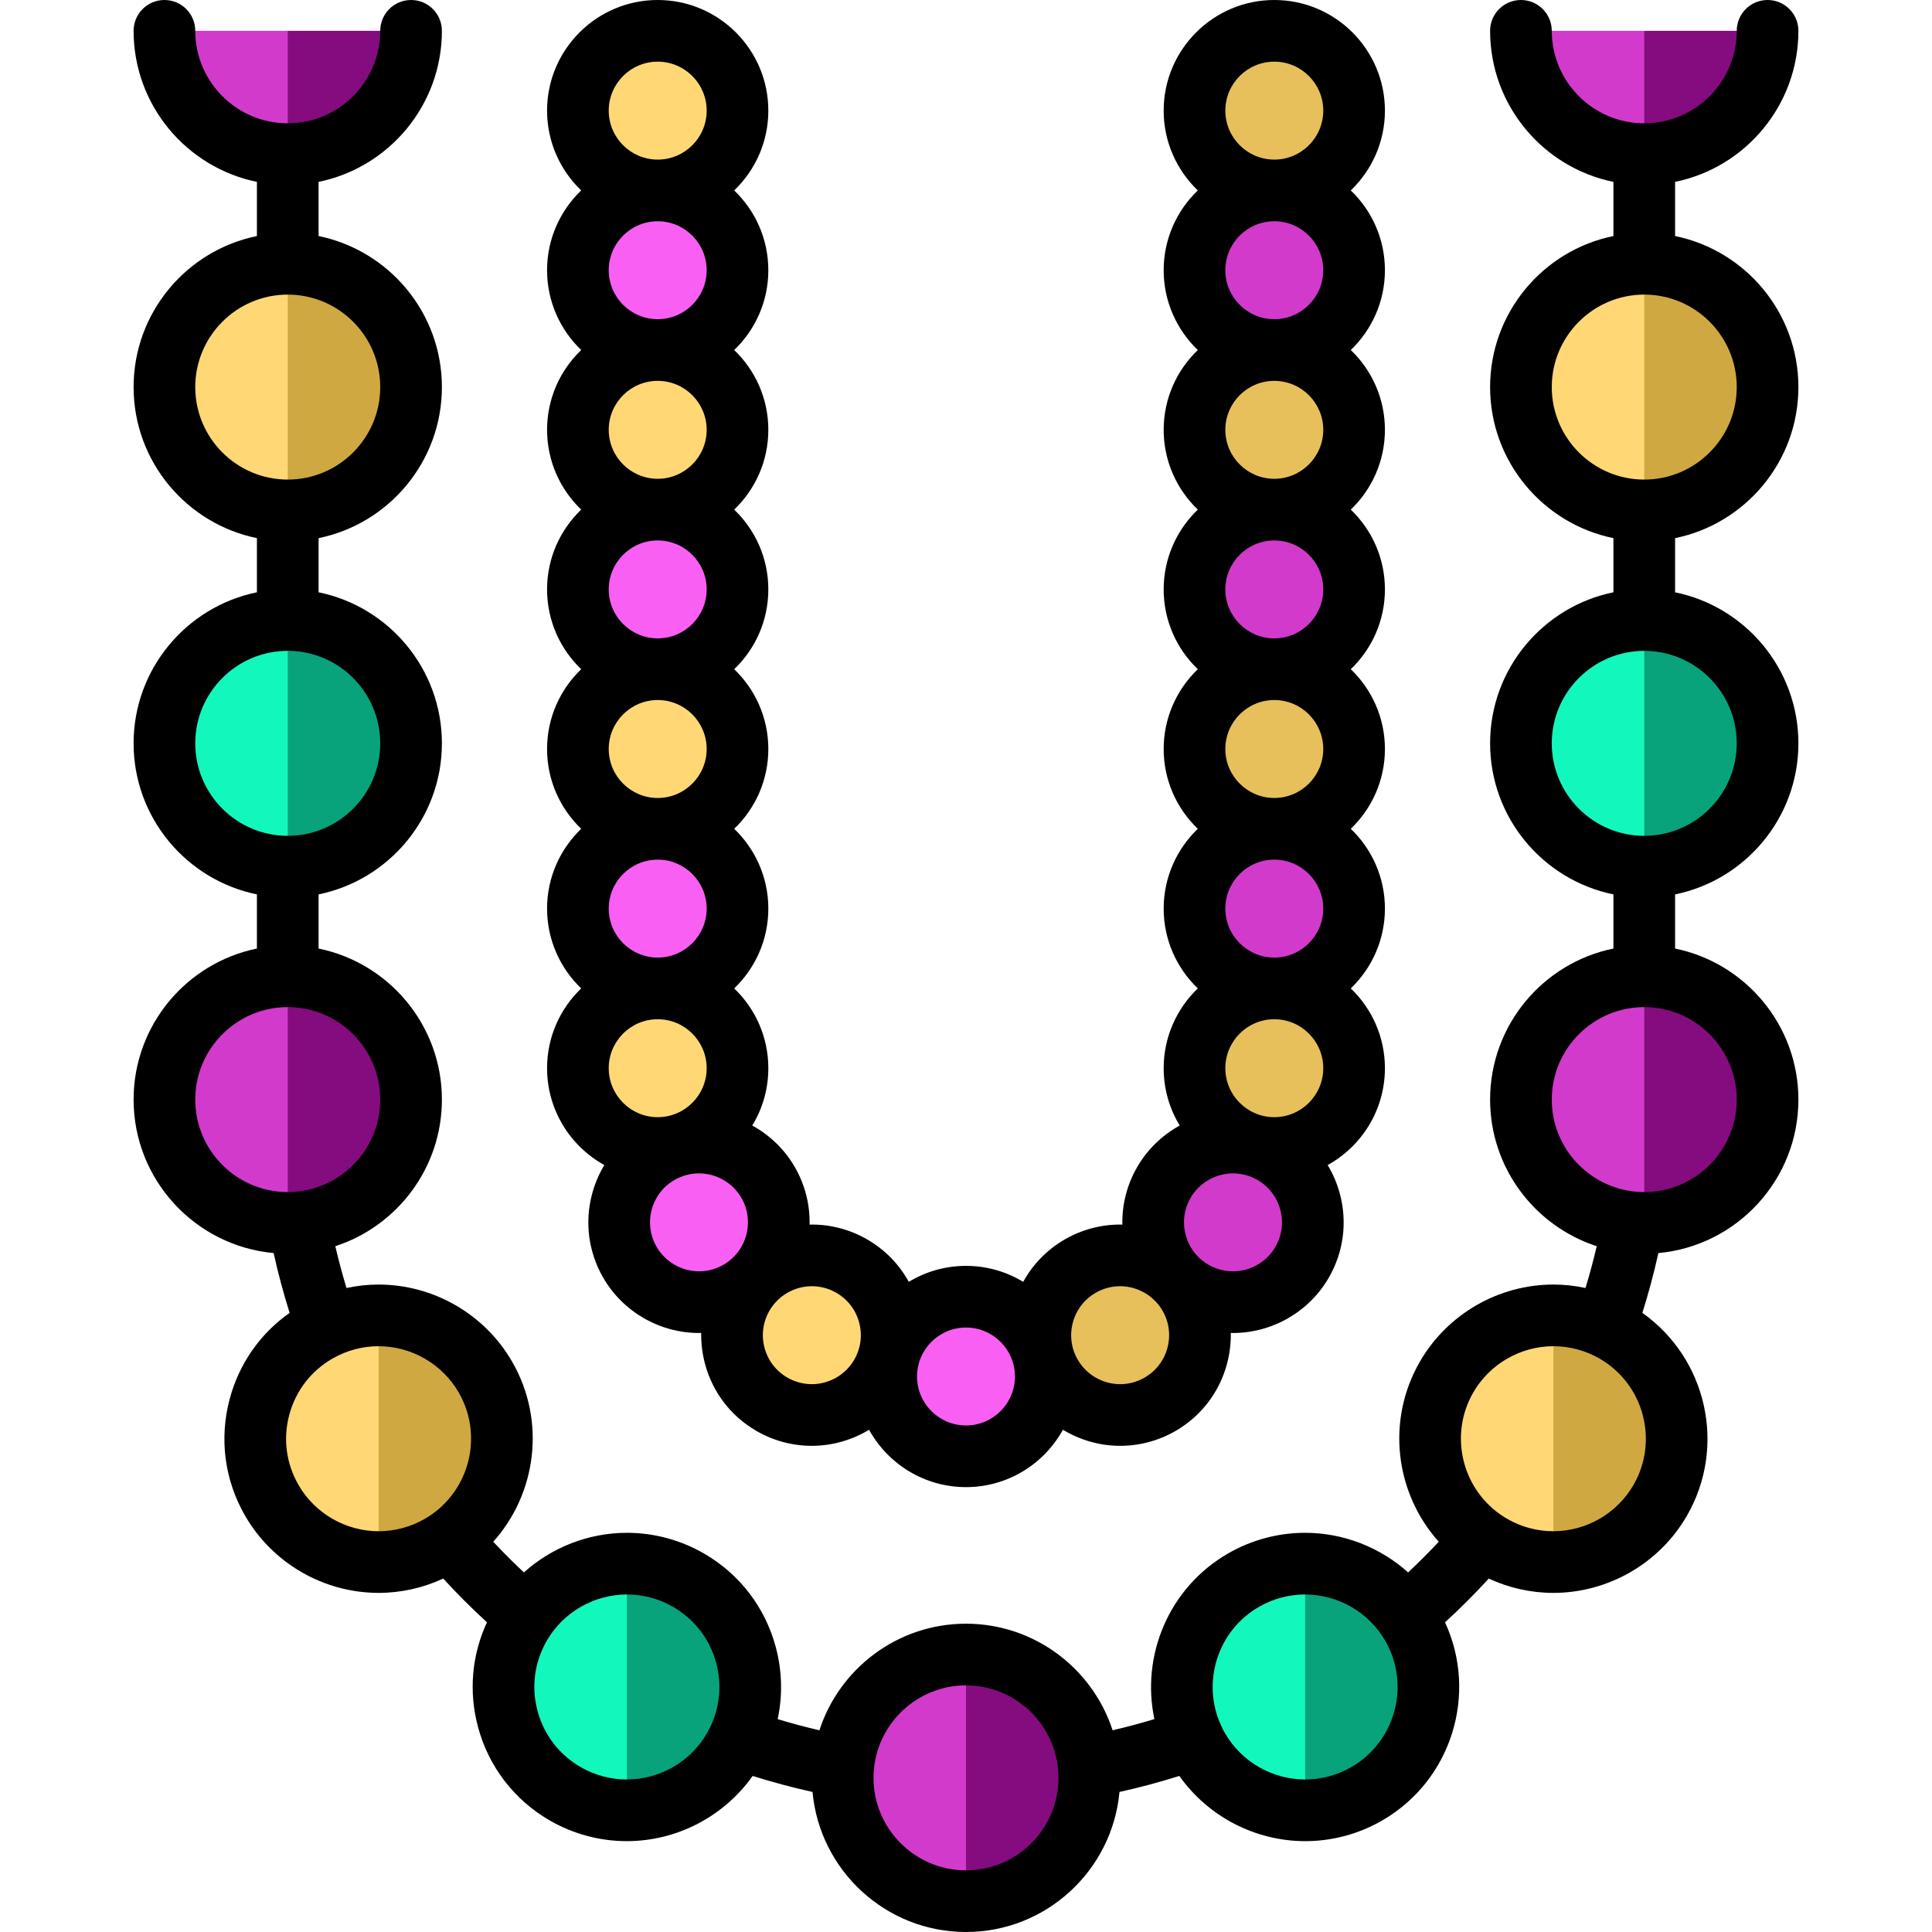
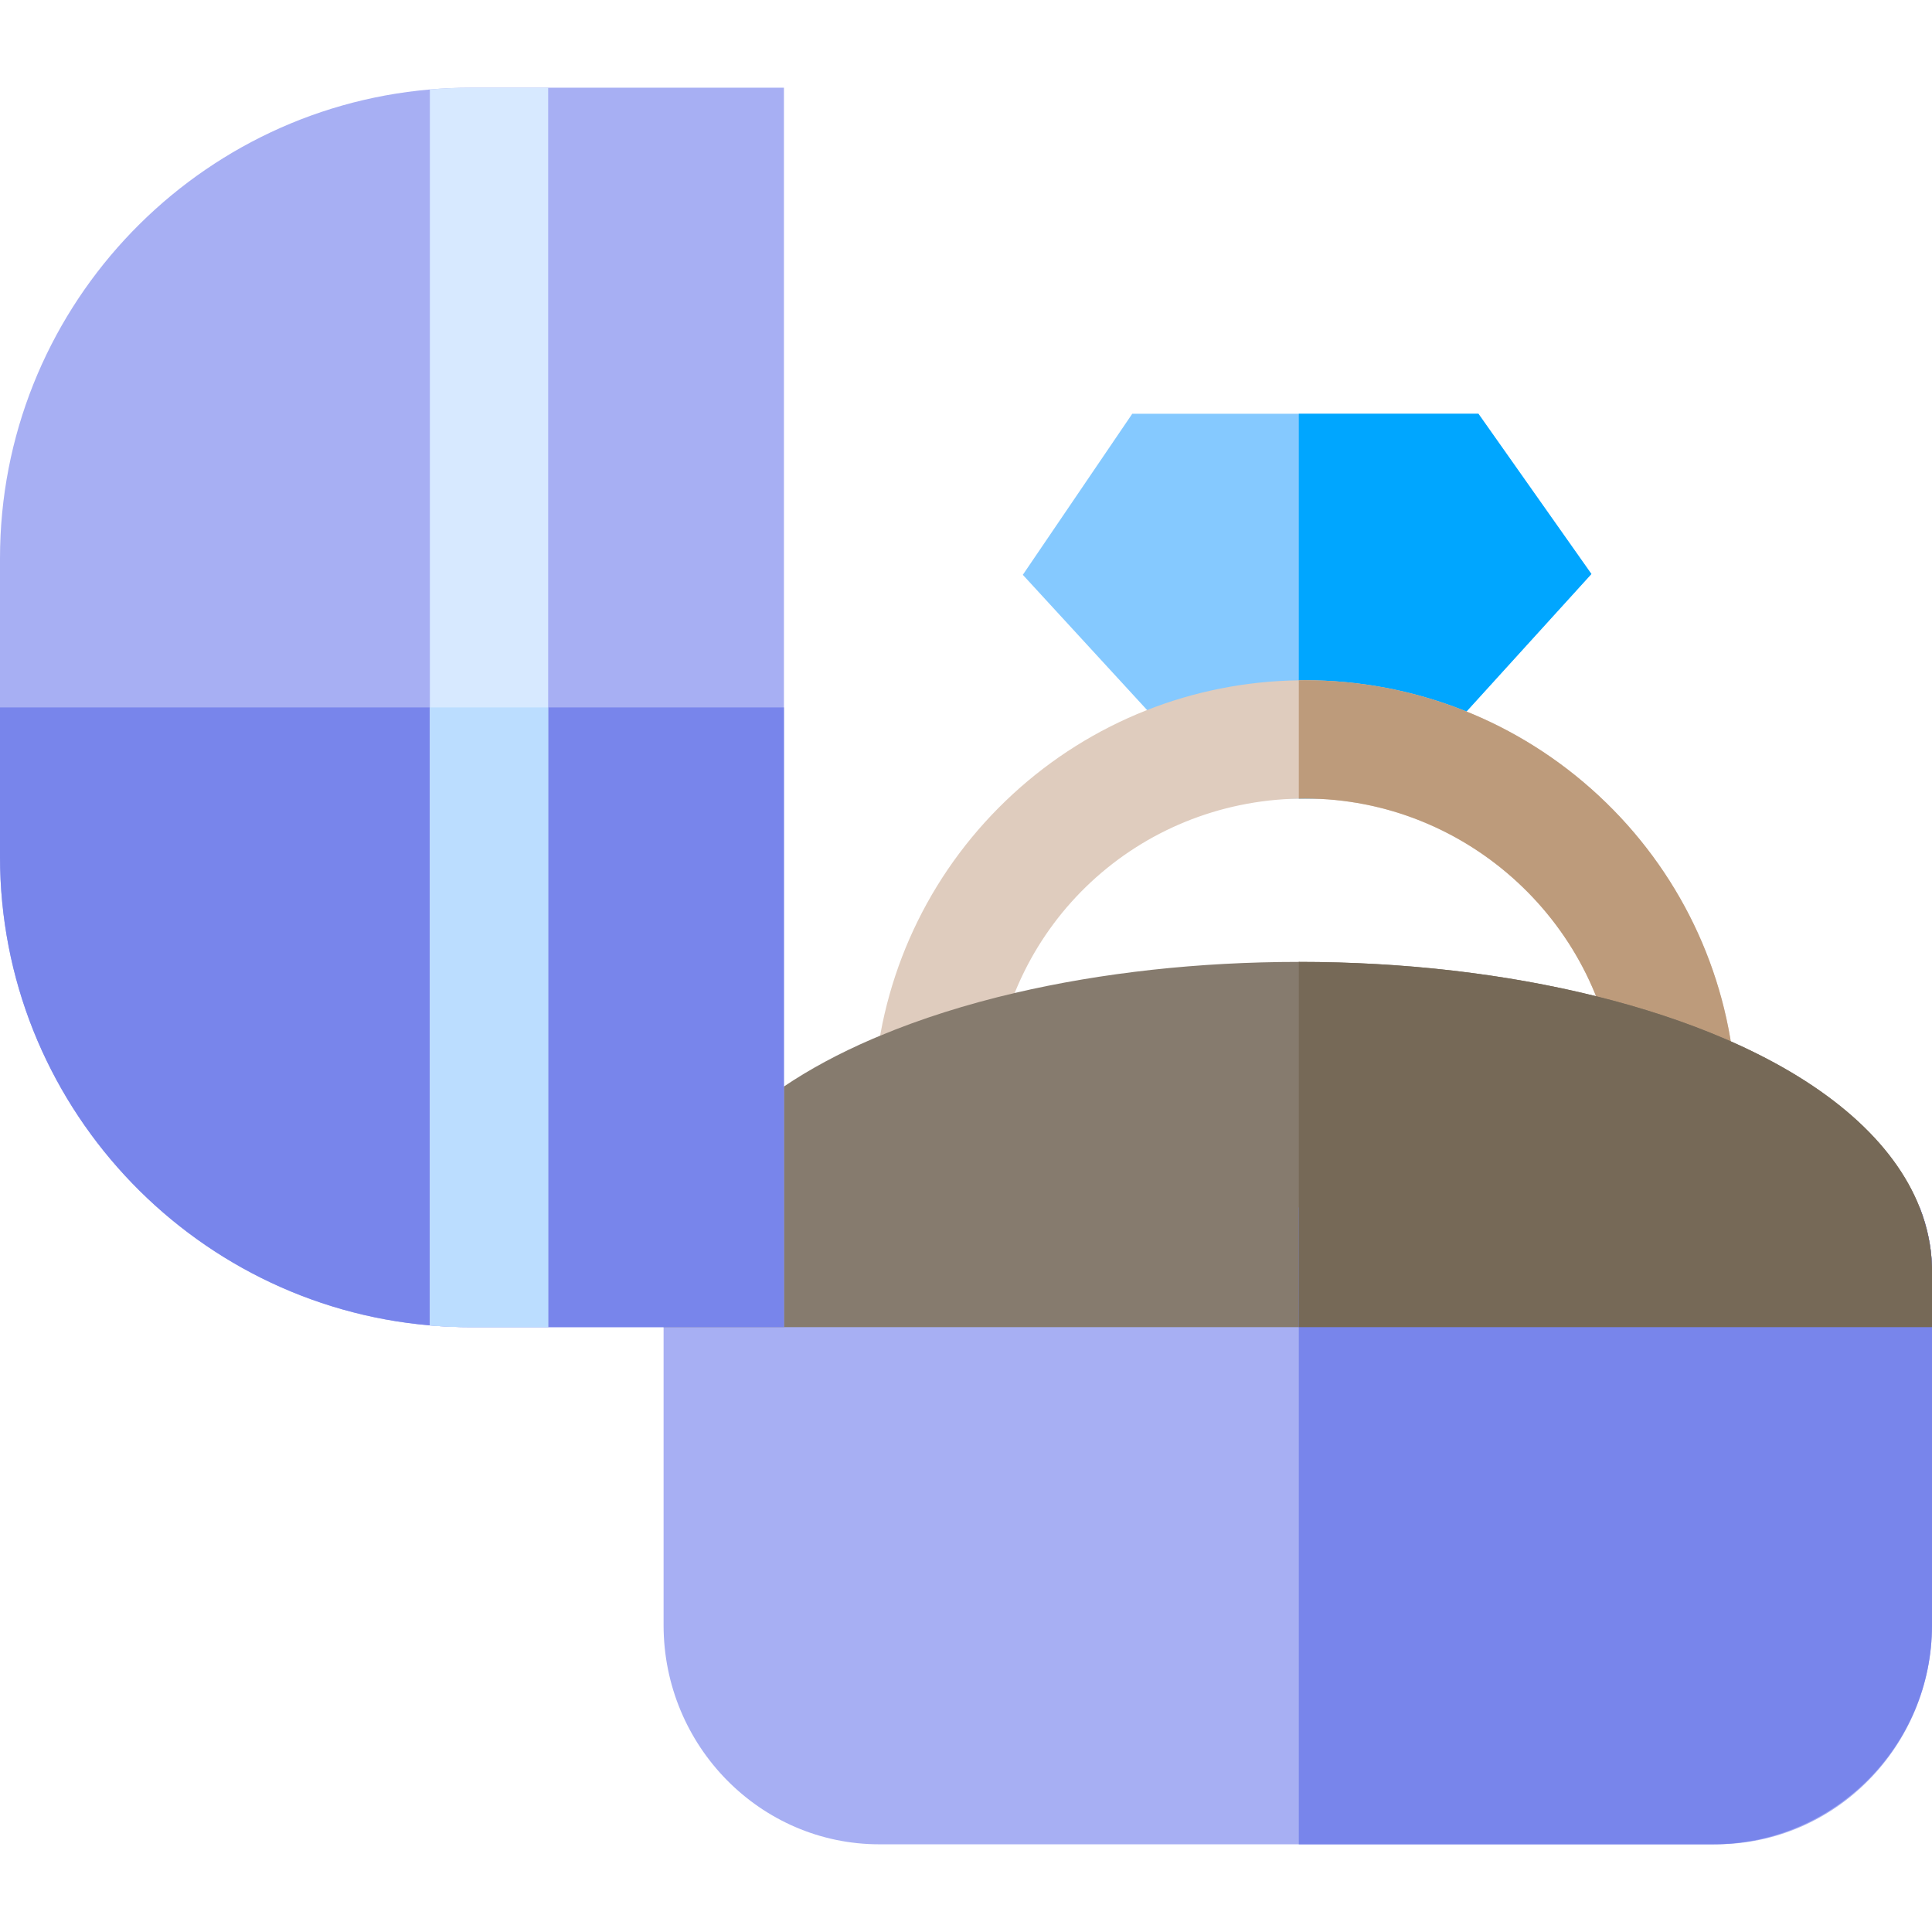
- <svg xmlns="http://www.w3.org/2000/svg" height="800px" width="800px" version="1.1" id="Layer_1" viewBox="0 0 512 512" xml:space="preserve">
-   <path style="fill:#840C7F;" d="M288.68,471.149c0-18.05-14.631-32.681-32.681-32.681l-10.894,32.681l10.894,32.681  C274.049,503.83,288.68,489.199,288.68,471.149z" />
-   <path style="fill:#D23ACB;" d="M223.319,471.149c0,18.05,14.631,32.681,32.681,32.681v-65.362  C237.95,438.468,223.319,453.099,223.319,471.149z" />
-   <path style="fill:#08A37B;" d="M378.553,447.073c0-18.05-14.631-32.681-32.681-32.681l-10.894,32.681l10.894,32.681  C363.921,479.754,378.553,465.123,378.553,447.073z" />
-   <path style="fill:#12F8BC;" d="M313.191,447.073c0,18.05,14.631,32.681,32.681,32.681v-65.362  C327.822,414.392,313.191,429.024,313.191,447.073z" />
-   <path style="fill:#D0A842;" d="M444.344,381.277c0-18.05-14.631-32.681-32.681-32.681l-10.894,32.681l10.894,32.681  C429.712,413.957,444.344,399.326,444.344,381.277z" />
-   <path style="fill:#FFD875;" d="M378.982,381.277c0,18.05,14.631,32.681,32.681,32.681v-65.362  C393.614,348.596,378.982,363.227,378.982,381.277z" />
-   <path style="fill:#D0A842;" d="M108.936,102.582c0-18.05-14.631-32.681-32.681-32.681l-10.894,32.681l10.894,32.681  C94.304,135.263,108.936,120.63,108.936,102.582z" />
-   <path style="fill:#FFD875;" d="M43.574,102.582c0,18.05,14.631,32.681,32.681,32.681V69.901  C58.205,69.901,43.574,84.532,43.574,102.582z" />
-   <path style="fill:#08A37B;" d="M108.936,196.993c0-18.05-14.631-32.681-32.681-32.681l-10.894,32.681l10.894,32.681  C94.304,229.673,108.936,215.042,108.936,196.993z" />
-   <path style="fill:#12F8BC;" d="M43.574,196.993c0,18.05,14.631,32.681,32.681,32.681v-65.362  C58.205,164.312,43.574,178.944,43.574,196.993z" />
-   <path style="fill:#840C7F;" d="M108.936,291.404c0-18.05-14.631-32.681-32.681-32.681l-10.894,32.681l10.894,32.681  C94.304,324.085,108.936,309.454,108.936,291.404z" />
-   <path style="fill:#D23ACB;" d="M43.574,291.404c0,18.05,14.631,32.681,32.681,32.681v-65.362  C58.205,258.723,43.574,273.355,43.574,291.404z" />
-   <path style="fill:#D0A842;" d="M133.012,381.277c0-18.05-14.631-32.681-32.681-32.681l-10.894,32.681l10.894,32.681  C118.379,413.957,133.012,399.326,133.012,381.277z" />
-   <path style="fill:#FFD875;" d="M67.65,381.277c0,18.05,14.631,32.681,32.681,32.681v-65.362  C82.281,348.596,67.65,363.227,67.65,381.277z" />
-   <path style="fill:#08A37B;" d="M198.802,447.073c0-18.05-14.631-32.681-32.681-32.681l-10.894,32.681l10.894,32.681  C184.171,479.754,198.802,465.123,198.802,447.073z" />
-   <path style="fill:#12F8BC;" d="M133.441,447.073c0,18.05,14.631,32.681,32.681,32.681v-65.362  C148.072,414.392,133.441,429.024,133.441,447.073z" />
-   <circle style="fill:#F95FF2;" cx="255.999" cy="364.784" r="21.148" />
-   <circle style="fill:#E7C05C;" cx="296.85" cy="353.836" r="21.148" />
-   <circle style="fill:#D23ACB;" cx="326.753" cy="323.933" r="21.148" />
-   <circle style="fill:#FFD875;" cx="174.297" cy="29.318" r="21.148" />
-   <circle style="fill:#F95FF2;" cx="174.297" cy="71.612" r="21.148" />
-   <circle style="fill:#FFD875;" cx="174.297" cy="113.904" r="21.148" />
-   <circle style="fill:#F95FF2;" cx="174.297" cy="156.204" r="21.148" />
-   <circle style="fill:#FFD875;" cx="174.297" cy="198.493" r="21.148" />
-   <circle style="fill:#F95FF2;" cx="174.297" cy="240.792" r="21.148" />
-   <circle style="fill:#E7C05C;" cx="337.702" cy="29.318" r="21.148" />
-   <circle style="fill:#D23ACB;" cx="337.702" cy="71.612" r="21.148" />
-   <circle style="fill:#E7C05C;" cx="337.702" cy="113.904" r="21.148" />
-   <circle style="fill:#D23ACB;" cx="337.702" cy="156.204" r="21.148" />
-   <circle style="fill:#E7C05C;" cx="337.702" cy="198.493" r="21.148" />
-   <circle style="fill:#D23ACB;" cx="337.702" cy="240.792" r="21.148" />
-   <circle style="fill:#FFD875;" cx="174.297" cy="283.082" r="21.148" />
-   <circle style="fill:#F95FF2;" cx="185.245" cy="323.933" r="21.148" />
-   <circle style="fill:#FFD875;" cx="215.148" cy="353.836" r="21.148" />
-   <circle style="fill:#E7C05C;" cx="337.702" cy="283.082" r="21.148" />
-   <path style="fill:#840C7F;" d="M108.936,8.17H76.255l-10.894,16.34l10.894,16.34C94.304,40.851,108.936,26.22,108.936,8.17z" />
-   <path style="fill:#D23ACB;" d="M43.574,8.17c0,18.05,14.631,32.681,32.681,32.681V8.17H43.574z" />
-   <path style="fill:#840C7F;" d="M468.425,8.17h-32.681l-10.894,16.34l10.894,16.34C453.794,40.851,468.425,26.22,468.425,8.17z" />
-   <path style="fill:#D23ACB;" d="M403.063,8.17c0,18.05,14.631,32.681,32.681,32.681V8.17H403.063z" />
-   <path style="fill:#D0A842;" d="M468.425,102.582c0-18.05-14.631-32.681-32.681-32.681l-10.894,32.681l10.894,32.681  C453.794,135.263,468.425,120.63,468.425,102.582z" />
-   <path style="fill:#FFD875;" d="M403.063,102.582c0,18.05,14.631,32.681,32.681,32.681V69.901  C417.694,69.901,403.063,84.532,403.063,102.582z" />
-   <path style="fill:#08A37B;" d="M468.425,196.993c0-18.05-14.631-32.681-32.681-32.681l-10.894,32.681l10.894,32.681  C453.794,229.673,468.425,215.042,468.425,196.993z" />
-   <path style="fill:#12F8BC;" d="M403.063,196.993c0,18.05,14.631,32.681,32.681,32.681v-65.362  C417.694,164.312,403.063,178.944,403.063,196.993z" />
-   <path style="fill:#840C7F;" d="M468.425,291.404c0-18.05-14.631-32.681-32.681-32.681l-10.894,32.681l10.894,32.681  C453.794,324.085,468.425,309.454,468.425,291.404z" />
-   <path style="fill:#D23ACB;" d="M403.063,291.404c0,18.05,14.631,32.681,32.681,32.681v-65.362  C417.694,258.723,403.063,273.355,403.063,291.404z" />
-   <path d="M476.595,102.582c0-19.728-14.057-36.233-32.681-40.029V48.199c18.624-3.795,32.681-20.3,32.681-40.029  c0-4.513-3.657-8.17-8.17-8.17c-4.513,0-8.17,3.657-8.17,8.17c0,13.515-10.996,24.511-24.511,24.511  c-13.515,0-24.511-10.996-24.511-24.511c0-4.513-3.657-8.17-8.17-8.17c-4.513,0-8.17,3.657-8.17,8.17  c0,19.728,14.057,36.233,32.681,40.029v14.353c-18.624,3.795-32.681,20.3-32.681,40.029s14.057,36.233,32.681,40.029v14.352  c-18.624,3.795-32.681,20.3-32.681,40.029s14.057,36.233,32.681,40.029v14.353c-18.624,3.795-32.681,20.3-32.681,40.029  c0,18.128,11.872,33.527,28.247,38.852c-0.863,3.719-1.852,7.416-2.963,11.077c-2.783-0.595-5.625-0.913-8.484-0.913  c-14.565,0-28.133,7.829-35.409,20.431c-9.055,15.682-6.486,34.931,5.002,47.73c-2.617,2.796-5.328,5.508-8.124,8.124  c-7.405-6.639-17.114-10.495-27.321-10.495c-7.135,0-14.187,1.894-20.395,5.478c-15.7,9.065-23.1,27.049-19.522,43.894  c-3.658,1.111-7.354,2.099-11.072,2.962c-5.325-16.372-20.724-28.244-38.852-28.244s-33.527,11.872-38.852,28.247  c-3.714-0.861-7.404-1.849-11.058-2.958c1.338-6.24,1.196-12.75-0.503-19.093c-2.824-10.541-9.583-19.35-19.033-24.806  c-6.207-3.584-13.26-5.478-20.394-5.478c-10.207,0-19.916,3.856-27.321,10.495c-2.796-2.617-5.508-5.329-8.124-8.124  c11.488-12.799,14.056-32.048,5.001-47.73c-7.276-12.602-20.844-20.431-35.408-20.431c-2.858,0-5.701,0.318-8.483,0.913  c-1.111-3.659-2.1-7.356-2.964-11.077c16.374-5.325,28.247-20.724,28.247-38.852c0-19.728-14.057-36.233-32.681-40.029v-14.353  c18.624-3.795,32.681-20.3,32.681-40.029s-14.057-36.233-32.681-40.029v-14.352c18.624-3.795,32.681-20.3,32.681-40.029  S103.05,66.35,84.426,62.554V48.199c18.624-3.795,32.681-20.3,32.681-40.029c0-4.513-3.658-8.17-8.17-8.17  c-4.512,0-8.17,3.657-8.17,8.17c-0.001,13.515-10.996,24.511-24.512,24.511S51.744,21.685,51.744,8.17c0-4.513-3.658-8.17-8.17-8.17  s-8.17,3.657-8.17,8.17c0,19.728,14.057,36.233,32.681,40.029v14.353c-18.624,3.795-32.681,20.3-32.681,40.029  s14.057,36.233,32.681,40.029v14.352c-18.624,3.795-32.681,20.3-32.681,40.029s14.057,36.233,32.681,40.029v14.353  c-18.624,3.795-32.681,20.3-32.681,40.029c0,21.264,16.333,38.777,37.111,40.672c1.179,5.332,2.596,10.628,4.24,15.846  c-7.797,5.491-13.38,13.457-15.877,22.782c-2.825,10.54-1.375,21.548,4.081,30.998c7.276,12.602,20.844,20.431,35.409,20.431  c5.901,0,11.738-1.315,17.095-3.791c3.69,4.024,7.562,7.897,11.586,11.588c-4.023,8.666-4.884,18.371-2.381,27.712  c2.824,10.54,9.583,19.349,19.033,24.805c6.208,3.584,13.26,5.478,20.395,5.478c13.303,0,25.76-6.546,33.365-17.282  c5.225,1.646,10.527,3.065,15.865,4.246C217.223,495.667,234.735,512,255.999,512s38.777-16.333,40.672-37.111  c5.338-1.181,10.641-2.6,15.865-4.246c7.605,10.736,20.061,17.282,33.365,17.282c7.134,0,14.187-1.894,20.395-5.478  c18.428-10.639,25.424-33.563,16.65-52.513c4.025-3.692,7.899-7.566,11.591-11.592c5.357,2.476,11.194,3.791,17.095,3.791  c14.565,0,28.133-7.829,35.409-20.431c10.631-18.413,5.244-41.744-11.798-53.775c1.645-5.22,3.062-10.518,4.241-15.849  c20.779-1.895,37.111-19.408,37.111-40.672c0-19.728-14.057-36.233-32.681-40.029v-14.353c18.624-3.795,32.681-20.3,32.681-40.029  s-14.057-36.233-32.681-40.029v-14.352C462.538,138.815,476.595,122.31,476.595,102.582z M411.233,102.582  c0-13.515,10.996-24.511,24.511-24.511c13.515,0,24.511,10.996,24.511,24.511s-10.996,24.511-24.511,24.511  C422.229,127.093,411.233,116.097,411.233,102.582z M51.744,102.582c0-13.515,10.995-24.511,24.511-24.511  s24.511,10.996,24.511,24.511s-10.995,24.511-24.511,24.511S51.744,116.097,51.744,102.582z M51.744,196.993  c0-13.515,10.995-24.511,24.511-24.511s24.511,10.996,24.511,24.511c0,13.515-10.995,24.511-24.511,24.511  S51.744,210.507,51.744,196.993z M51.744,291.404c0-13.515,10.995-24.511,24.511-24.511s24.511,10.996,24.511,24.511  c0,12.724-9.748,23.212-22.167,24.396c-0.024,0.002-0.048,0.003-0.072,0.005c-0.748,0.069-1.505,0.109-2.272,0.109  C62.739,315.915,51.744,304.919,51.744,291.404z M79.109,393.532c-3.274-5.67-4.143-12.276-2.449-18.599  c1.694-6.324,5.75-11.609,11.42-14.883c3.727-2.153,7.955-3.29,12.225-3.29c8.745,0,16.891,4.698,21.257,12.261  c6.355,11.008,3.171,24.947-6.966,32.188c-0.029,0.02-0.059,0.04-0.088,0.061c-0.614,0.435-1.252,0.849-1.916,1.233  c-3.727,2.153-7.955,3.29-12.225,3.29C91.62,405.793,83.475,401.094,79.109,393.532z M166.097,471.584  c-4.27,0-8.498-1.137-12.225-3.29c-5.67-3.274-9.726-8.559-11.42-14.883c-1.695-6.325-0.825-12.929,2.449-18.599  c4.367-7.562,12.512-12.262,21.259-12.262c4.27,0,8.497,1.138,12.224,3.29c5.67,3.274,9.726,8.559,11.42,14.883  c1.489,5.557,0.996,11.328-1.366,16.494c-0.014,0.031-0.032,0.059-0.046,0.089c-0.316,0.683-0.657,1.357-1.037,2.017  C182.988,466.886,174.842,471.584,166.097,471.584z M255.999,495.66c-13.516,0-24.511-10.996-24.511-24.511  c0-0.763,0.04-1.515,0.108-2.26c0.003-0.033,0.005-0.064,0.008-0.096c1.191-12.413,11.675-22.154,24.395-22.154  c12.72,0,23.206,9.741,24.395,22.155c0.002,0.032,0.004,0.062,0.008,0.094c0.069,0.745,0.109,1.499,0.109,2.262  C280.51,484.664,269.514,495.66,255.999,495.66z M358.127,468.295c-3.728,2.153-7.954,3.29-12.225,3.29  c-8.745,0-16.892-4.698-21.258-12.261c-0.38-0.658-0.721-1.328-1.033-2.006c-0.01-0.021-0.02-0.041-0.029-0.062  c-5.198-11.352-0.992-25.05,10.034-31.416c3.727-2.151,7.954-3.29,12.225-3.29c8.745,0,16.891,4.698,21.258,12.262  C373.855,446.517,369.831,461.537,358.127,468.295z M432.89,393.532c-4.366,7.562-12.511,12.261-21.258,12.261  c-4.27,0-8.497-1.137-12.225-3.29c-0.668-0.386-1.308-0.802-1.926-1.24c-0.023-0.015-0.046-0.031-0.068-0.047  c-10.146-7.239-13.336-21.185-6.978-32.196c4.366-7.562,12.511-12.261,21.258-12.261c4.271,0,8.498,1.137,12.226,3.29  C435.623,366.808,439.647,381.828,432.89,393.532z M460.255,291.404c0,13.515-10.996,24.511-24.511,24.511  c-0.769,0-1.528-0.04-2.279-0.11c-0.019-0.001-0.038-0.003-0.057-0.004c-12.423-1.181-22.175-11.669-22.175-24.396  c0-13.515,10.996-24.511,24.511-24.511C449.259,266.894,460.255,277.89,460.255,291.404z M460.255,196.993  c0,13.515-10.996,24.511-24.511,24.511c-13.515,0-24.511-10.996-24.511-24.511c0-13.515,10.996-24.511,24.511-24.511  C449.259,172.482,460.255,183.478,460.255,196.993z" />
-   <path d="M144.979,283.084c0,11.041,6.136,20.671,15.175,25.671c-1.41,2.337-2.503,4.884-3.23,7.593  c-2.026,7.563-0.987,15.464,2.928,22.246c5.221,9.045,14.958,14.663,25.409,14.663c0.19,0,0.378-0.015,0.568-0.019  c-0.052,2.729,0.273,5.481,0.999,8.19c2.027,7.565,6.878,13.887,13.661,17.802c4.454,2.572,9.517,3.93,14.639,3.93  c5.435,0,10.67-1.531,15.184-4.26c4.995,9.055,14.636,15.204,25.687,15.204c11.053,0,20.692-6.149,25.687-15.204  c4.514,2.73,9.749,4.26,15.185,4.26c5.121,0,10.184-1.358,14.639-3.93c6.782-3.915,11.633-10.237,13.659-17.802  c0.726-2.709,1.051-5.461,0.999-8.19c0.19,0.003,0.378,0.019,0.568,0.019c10.452,0,20.188-5.618,25.409-14.663  c3.916-6.782,4.956-14.682,2.928-22.246c-0.726-2.709-1.82-5.256-3.229-7.593c9.038-5,15.174-14.631,15.174-25.671  c0-8.304-3.476-15.808-9.044-21.147c5.567-5.34,9.044-12.842,9.044-21.148c0-8.304-3.476-15.808-9.043-21.147  c5.567-5.339,9.043-12.842,9.043-21.147c0-8.304-3.476-15.808-9.044-21.148c5.567-5.339,9.044-12.842,9.044-21.147  c0-8.304-3.476-15.808-9.044-21.148c5.567-5.339,9.044-12.842,9.044-21.147s-3.476-15.808-9.044-21.147  c5.567-5.34,9.044-12.842,9.044-21.148s-3.476-15.808-9.044-21.147c5.567-5.34,9.044-12.842,9.044-21.148  C367.018,13.151,353.868,0,337.702,0c-16.166,0-29.317,13.151-29.317,29.317c0,8.304,3.476,15.808,9.044,21.148  c-5.567,5.339-9.044,12.842-9.044,21.147s3.476,15.808,9.044,21.148c-5.567,5.339-9.044,12.842-9.044,21.147  s3.476,15.808,9.044,21.147c-5.567,5.34-9.044,12.842-9.044,21.148c0,8.305,3.476,15.808,9.044,21.147  c-5.567,5.34-9.044,12.842-9.044,21.148c0,8.304,3.476,15.808,9.043,21.147c-5.567,5.339-9.043,12.842-9.043,21.147  c0,8.304,3.476,15.808,9.044,21.148c-5.567,5.339-9.044,12.842-9.044,21.147c0,5.557,1.553,10.757,4.25,15.19  c-4.617,2.541-8.555,6.304-11.267,11.003c-2.72,4.71-4.049,9.961-3.93,15.263c-0.203-0.004-0.403-0.021-0.606-0.021  c-5.122,0-10.184,1.359-14.639,3.932c-4.709,2.719-8.485,6.6-11.033,11.25c-4.426-2.684-9.615-4.232-15.16-4.232  c-5.544,0-10.733,1.547-15.16,4.232c-2.548-4.65-6.324-8.532-11.033-11.25c-4.454-2.572-9.517-3.932-14.639-3.932  c-0.208,0-0.414,0.016-0.621,0.021c0.115-5.182-1.138-10.457-3.914-15.263c-2.713-4.698-6.651-8.461-11.268-11.003  c2.696-4.433,4.25-9.633,4.25-15.19c0-8.304-3.476-15.808-9.044-21.147c5.567-5.34,9.044-12.842,9.044-21.148  c0-8.304-3.476-15.808-9.044-21.147c5.567-5.339,9.044-12.842,9.044-21.147c0-8.304-3.476-15.808-9.044-21.148  c5.567-5.339,9.044-12.842,9.044-21.147c0-8.304-3.476-15.808-9.044-21.148c5.567-5.339,9.044-12.842,9.044-21.147  s-3.476-15.808-9.044-21.147c5.567-5.34,9.044-12.842,9.044-21.148s-3.476-15.808-9.044-21.147  c5.567-5.34,9.044-12.842,9.044-21.148C203.615,13.151,190.463,0,174.297,0s-29.318,13.151-29.318,29.317  c0,8.304,3.476,15.808,9.044,21.148c-5.567,5.339-9.044,12.842-9.044,21.147s3.476,15.808,9.044,21.148  c-5.567,5.339-9.044,12.842-9.044,21.147s3.476,15.808,9.044,21.147c-5.567,5.34-9.044,12.842-9.044,21.148  c0,8.305,3.476,15.808,9.044,21.147c-5.567,5.34-9.044,12.842-9.044,21.148c0,8.304,3.476,15.808,9.044,21.147  c-5.567,5.339-9.044,12.842-9.044,21.147c0,8.304,3.476,15.808,9.044,21.148C148.457,267.276,144.979,274.78,144.979,283.084z   M174.004,330.423c-1.733-3.002-2.193-6.499-1.296-9.847c0.898-3.348,3.045-6.147,6.046-7.879c0.972-0.561,2.009-0.989,3.08-1.281  c0.027-0.008,0.053-0.015,0.081-0.023c1.078-0.288,2.191-0.437,3.308-0.437c4.632,0,8.946,2.487,11.259,6.492  c3.577,6.196,1.447,14.149-4.751,17.726c-1.974,1.141-4.21,1.743-6.469,1.743C180.631,336.916,176.317,334.427,174.004,330.423z   M337.995,330.423c-2.312,4.006-6.625,6.493-11.259,6.493c-2.257,0-4.494-0.602-6.469-1.743c-3.002-1.733-5.151-4.532-6.047-7.879  s-0.436-6.844,1.296-9.847c2.312-4.004,6.625-6.492,11.257-6.492c1.119,0,2.231,0.149,3.309,0.437  c0.027,0.008,0.053,0.015,0.079,0.023c1.071,0.293,2.108,0.72,3.08,1.282c3.002,1.733,5.149,4.532,6.047,7.879  C340.188,323.925,339.727,327.422,337.995,330.423z M324.725,29.317c0-7.155,5.822-12.976,12.976-12.976  c7.155,0,12.976,5.822,12.976,12.976c0,7.156-5.822,12.978-12.976,12.978C330.547,42.294,324.725,36.473,324.725,29.317z   M324.725,71.611c0-7.155,5.822-12.976,12.976-12.976c7.155,0,12.976,5.822,12.976,12.976c0,7.156-5.822,12.978-12.976,12.978  C330.547,84.589,324.725,78.768,324.725,71.611z M324.725,113.907c0-7.155,5.822-12.976,12.976-12.976  c7.155,0,12.976,5.822,12.976,12.976s-5.822,12.976-12.976,12.976C330.547,126.883,324.725,121.062,324.725,113.907z   M324.725,156.201c0-7.156,5.822-12.978,12.976-12.978c7.155,0,12.976,5.822,12.976,12.978c0,7.155-5.822,12.976-12.976,12.976  C330.547,169.178,324.725,163.356,324.725,156.201z M324.725,198.496c0-7.156,5.822-12.978,12.976-12.978  c7.155,0,12.976,5.822,12.976,12.978c0,7.155-5.822,12.976-12.976,12.976C330.547,211.472,324.725,205.651,324.725,198.496z   M324.725,240.789c0-7.155,5.822-12.976,12.976-12.976c7.155,0,12.976,5.822,12.976,12.976c0,7.156-5.822,12.978-12.976,12.978  C330.547,253.767,324.725,247.945,324.725,240.789z M350.678,283.084c0,7.156-5.822,12.978-12.976,12.978  c-7.155,0-12.976-5.822-12.976-12.978c0-7.155,5.822-12.977,12.976-12.977C344.856,270.107,350.678,275.929,350.678,283.084z   M284.315,350.481c0.898-3.348,3.045-6.147,6.048-7.879c1.974-1.141,4.209-1.743,6.468-1.743c3.457,0,6.734,1.388,9.136,3.754  c0.029,0.029,0.058,0.059,0.086,0.088c0.781,0.784,1.47,1.67,2.035,2.65c1.733,3.002,2.194,6.499,1.296,9.847  s-3.045,6.147-6.047,7.879c-1.975,1.139-4.21,1.742-6.469,1.742c-4.633,0-8.947-2.487-11.259-6.492  C283.879,357.327,283.419,353.83,284.315,350.481z M255.999,351.809c7.155,0,12.976,5.822,12.976,12.976  c0,7.156-5.822,12.978-12.976,12.978c-7.156,0-12.978-5.822-12.978-12.978C243.022,357.631,248.843,351.809,255.999,351.809z   M221.637,342.602c3.002,1.733,5.149,4.532,6.047,7.879c0.897,3.348,0.436,6.844-1.296,9.847c-2.312,4.004-6.626,6.492-11.257,6.492  c-2.257,0-4.495-0.602-6.469-1.742c-3.002-1.733-5.149-4.532-6.047-7.879c-0.897-3.348-0.437-6.844,1.296-9.847  c2.313-4.006,6.626-6.493,11.257-6.493C217.425,340.859,219.663,341.461,221.637,342.602z M161.32,29.317  c0-7.155,5.822-12.976,12.978-12.976s12.978,5.822,12.978,12.976c0,7.156-5.822,12.978-12.978,12.978S161.32,36.473,161.32,29.317z   M161.32,71.611c0-7.155,5.822-12.976,12.978-12.976s12.978,5.822,12.978,12.976c0,7.156-5.822,12.978-12.978,12.978  S161.32,78.768,161.32,71.611z M161.32,113.907c0-7.155,5.822-12.976,12.978-12.976s12.978,5.822,12.978,12.976  s-5.822,12.976-12.978,12.976S161.32,121.062,161.32,113.907z M161.32,156.201c0-7.156,5.822-12.978,12.978-12.978  s12.978,5.822,12.978,12.978c0,7.155-5.822,12.976-12.978,12.976S161.32,163.356,161.32,156.201z M161.32,198.496  c0-7.156,5.822-12.978,12.978-12.978s12.978,5.822,12.978,12.978c0,7.155-5.822,12.976-12.978,12.976S161.32,205.651,161.32,198.496  z M161.32,240.789c0-7.155,5.822-12.976,12.978-12.976s12.978,5.822,12.978,12.976c0,7.156-5.822,12.978-12.978,12.978  S161.32,247.945,161.32,240.789z M187.275,283.084c0,7.156-5.822,12.978-12.978,12.978s-12.978-5.822-12.978-12.978  c0-7.155,5.822-12.977,12.978-12.977S187.275,275.929,187.275,283.084z" />
+ <svg xmlns="http://www.w3.org/2000/svg" version="1.1" id="Layer_1" x="0px" y="0px" viewBox="0 0 512 512" style="enable-background:new 0 0 512 512;" xml:space="preserve">
+   <polygon style="fill:#85C9FF;" points="421.741,152.114 367.692,211.618 325.536,211.618 271.059,152.333 300.058,109.655   391.801,109.655 " />
+   <polygon style="fill:#00A6FF;" points="421.741,152.114 367.692,211.618 344.2,211.618 344.2,109.655 391.801,109.655 " />
+   <path style="fill:#DFCCBE;" d="M459.853,285.783l-31.267,2.383c-3.281-42.919-39.638-76.548-82.766-76.548  c-0.543,0-1.076,0-1.62,0.021c-42.543,0.794-77.259,32.971-81.052,75.482l-31.225-2.78c2.529-28.341,15.498-54.592,36.524-73.925  c20.744-19.072,47.591-29.741,75.754-30.128c0.543-0.021,1.076-0.021,1.62-0.021c28.999,0,56.661,10.879,77.886,30.619  C444.826,230.522,457.659,257.118,459.853,285.783z" />
+   <path style="fill:#BD9B7B;" d="M459.853,285.783l-31.267,2.383c-3.281-42.919-39.638-76.548-82.766-76.548  c-0.543,0-1.076,0-1.62,0.021v-31.351c0.543-0.021,1.076-0.021,1.62-0.021c28.999,0,56.661,10.879,77.886,30.619  C444.826,230.522,457.659,257.118,459.853,285.783z" />
+   <path style="fill:#A7AFF3;" d="M512,335.798v94.899c0,32.02-25.645,58.062-57.163,58.062H233.02  c-31.518,0-57.163-26.042-57.163-58.062v-78.983l0.01-0.387l0.543-15.832c0.188-5.309,1.285-10.503,3.271-15.519h329.089  c1.097,2.811,1.912,5.664,2.445,8.58c0.01,0.042,0.021,0.084,0.021,0.125c0.105,0.502,0.188,1.003,0.261,1.515  c0.073,0.439,0.136,0.888,0.188,1.338c0.073,0.658,0.136,1.317,0.188,1.975c0.052,0.658,0.094,1.327,0.115,1.986L512,335.798z" />
+   <path style="fill:#867B6E;" d="M512,335.798v15.916H175.857l0.01-0.387l0.543-15.832c0.188-5.309,1.285-10.503,3.271-15.519  c4.661-11.809,14.191-22.677,28.069-32.04c6.793-4.577,14.62-8.81,23.44-12.603c0.679-0.293,1.359-0.585,2.048-0.857  c10.837-4.525,22.823-8.308,35.656-11.318c23.022-5.382,48.73-8.245,75.305-8.245c27.913,0,54.874,3.156,78.764,9.092  c12.331,3.051,23.837,6.845,34.245,11.328c0.491,0.209,0.982,0.428,1.463,0.637c26.021,11.495,43.233,26.742,50.046,44.006  c1.108,2.811,1.944,5.674,2.498,8.58c0.01,0.042,0.021,0.084,0.021,0.125c0.094,0.502,0.188,1.014,0.261,1.515  c0.073,0.439,0.136,0.888,0.188,1.338c0.073,0.658,0.136,1.317,0.188,1.975c0.052,0.658,0.094,1.327,0.115,1.986L512,335.798z" />
+   <path style="fill:#A7AFF3;" d="M207.751,23.241v328.473h-83.038c-3.637,0-7.242-0.157-10.795-0.47  C50.182,345.757,0,292.137,0,227.001v-79.046C0,82.829,50.182,29.198,113.918,23.712c3.553-0.314,7.158-0.47,10.795-0.47H207.751z" />
+   <path style="fill:#7885EB;" d="M512,335.798v94.899c0,32.02-26.052,58.062-58.072,58.062H344.2V319.977h164.518  c1.986,5.016,3.093,10.21,3.271,15.519L512,335.798z" />
+   <path style="fill:#766957;" d="M512,335.798v15.916H344.2v-96.801c27.913,0,54.874,3.156,78.764,9.092  c12.331,3.051,23.837,6.845,34.246,11.328c0.491,0.209,0.982,0.428,1.463,0.637c26.021,11.495,43.233,26.742,50.046,44.006  c1.986,5.016,3.093,10.21,3.271,15.519L512,335.798z" />
+   <path style="fill:#7885EB;" d="M207.751,187.478v164.236h-83.038c-3.637,0-7.242-0.157-10.795-0.47  C50.182,345.757,0,292.137,0,227.001v-39.523H207.751z" />
+   <path style="fill:#D7E9FF;" d="M145.269,23.241v328.473h-20.556c-3.637,0-7.242-0.157-10.795-0.47V23.712  c3.553-0.314,7.158-0.47,10.795-0.47H145.269z" />
+   <path style="fill:#BBDDFF;" d="M145.269,187.478v164.236h-20.556c-3.637,0-7.242-0.157-10.795-0.47V187.478H145.269z" />
+   <g>
+ </g>
+   <g>
+ </g>
+   <g>
+ </g>
+   <g>
+ </g>
+   <g>
+ </g>
+   <g>
+ </g>
+   <g>
+ </g>
+   <g>
+ </g>
+   <g>
+ </g>
+   <g>
+ </g>
+   <g>
+ </g>
+   <g>
+ </g>
+   <g>
+ </g>
+   <g>
+ </g>
+   <g>
+ </g>
</svg>
